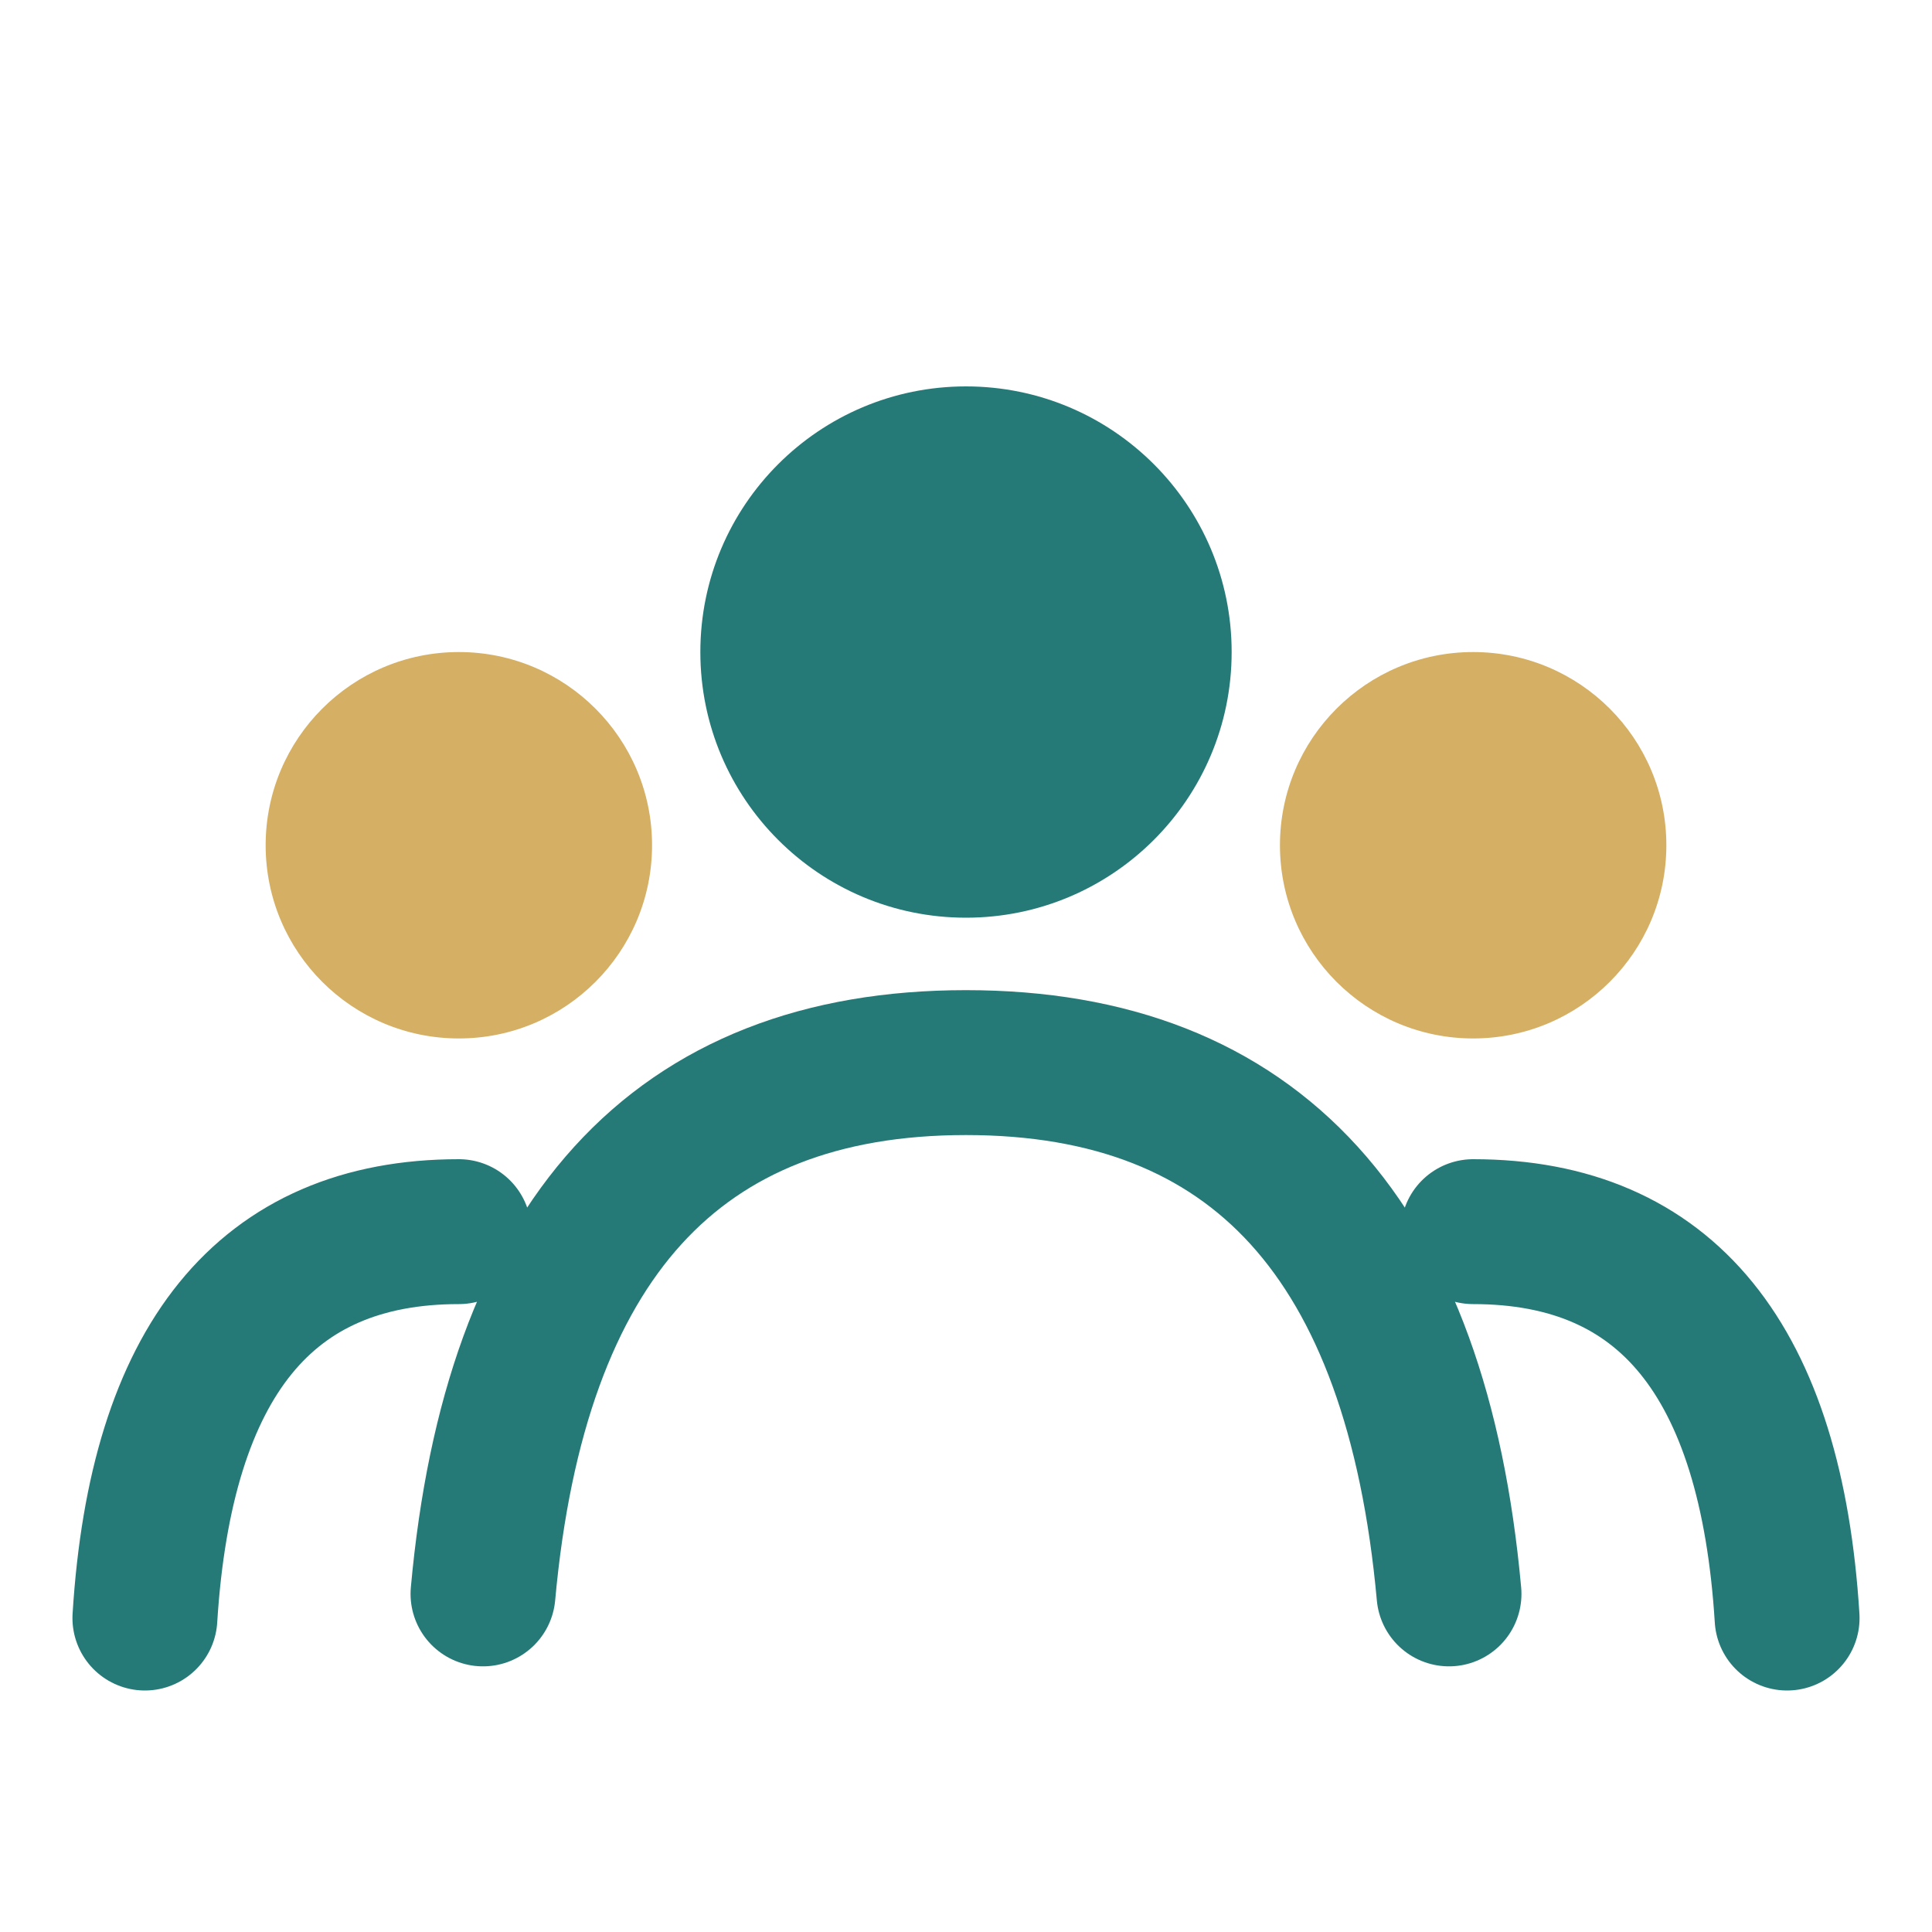
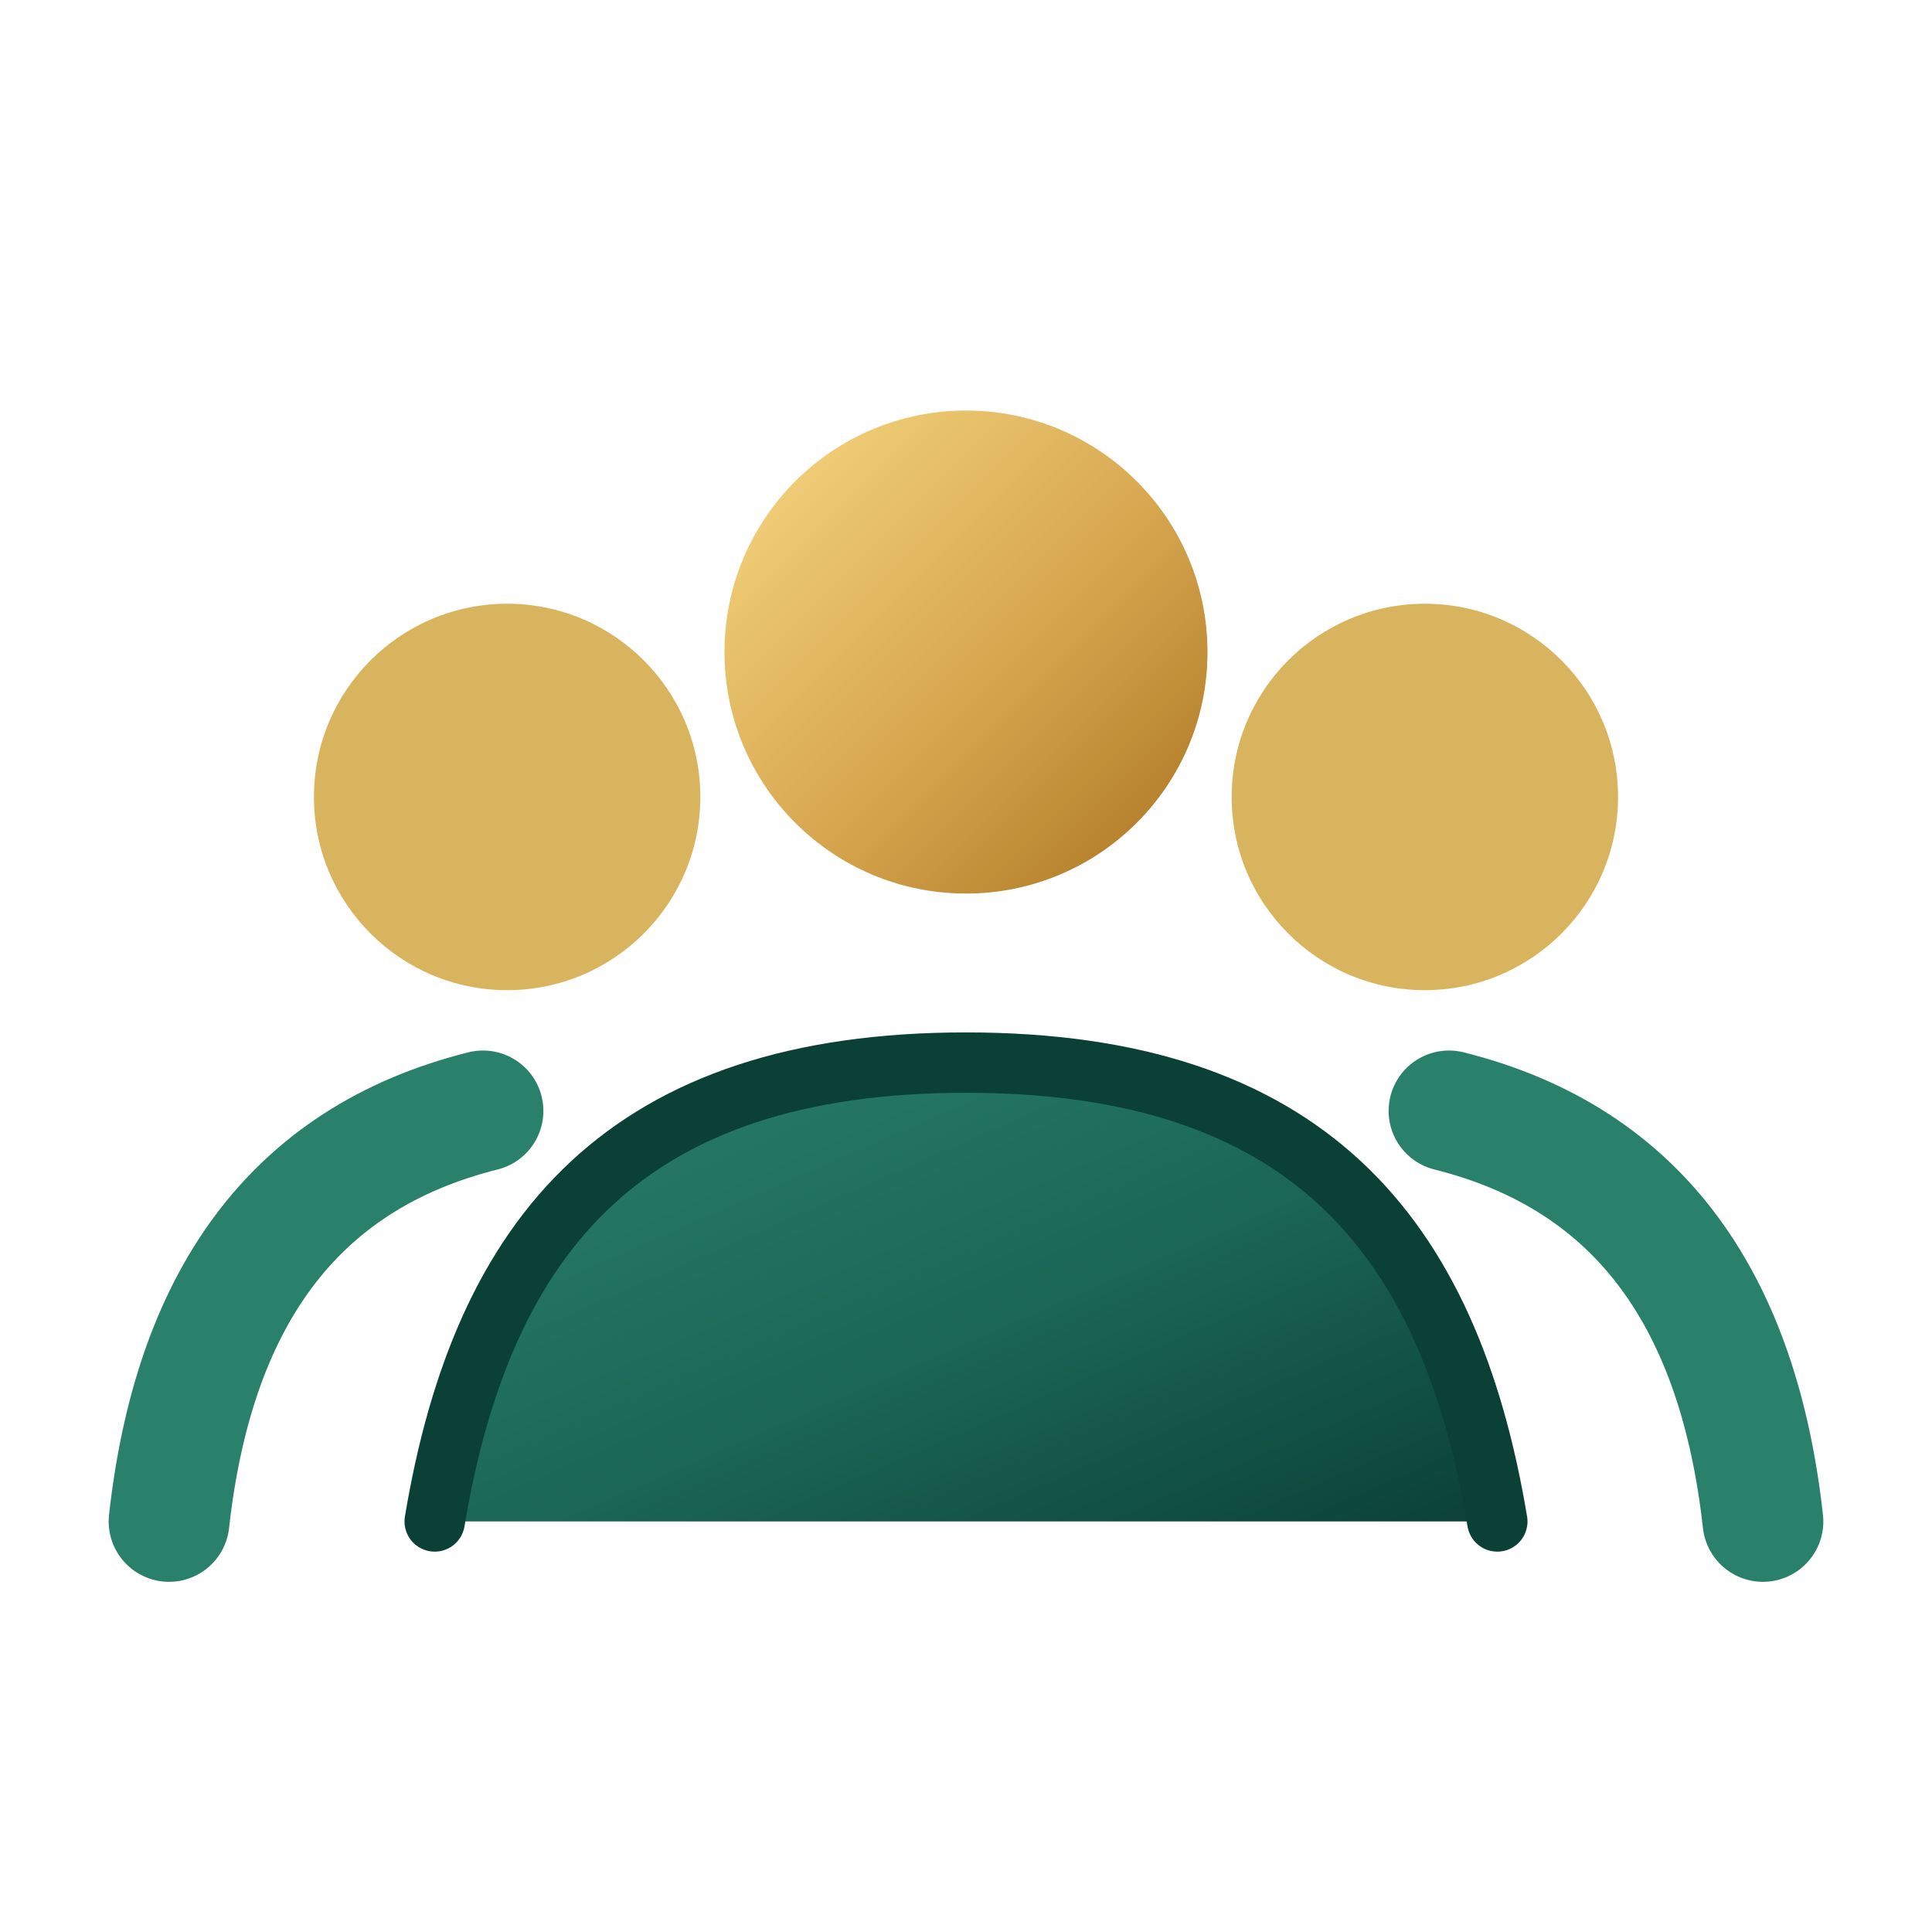
<svg xmlns="http://www.w3.org/2000/svg" viewBox="0 0 80 80" fill="none">
-   <circle cx="40" cy="27" r="11" fill="#257A78" />
-   <circle cx="19" cy="35" r="8" fill="#D4AF64" />
-   <circle cx="61" cy="35" r="8" fill="#D4AF64" />
-   <path d="M20 66q2-22 20-22t20 22M6 67q1-16 13-16M74 67q-1-16-13-16" stroke="#257A78" stroke-width="6" stroke-linecap="round" />
+   <defs>
+     <linearGradient id="g" x1="0" y1="0" x2="1" y2="1">
+       <stop offset="0" stop-color="#F7D982" />
+       <stop offset=".55" stop-color="#D6A64F" />
+       <stop offset="1" stop-color="#A9721F" />
+     </linearGradient>
+     <linearGradient id="e" x1="0" y1="0" x2="1" y2="1">
+       <stop offset="0" stop-color="#2A816B" />
+       <stop offset=".55" stop-color="#1B6656" />
+       <stop offset="1" stop-color="#0B4037" />
+     </linearGradient>
+     <linearGradient id="b" x1="0" y1="0" x2="1" y2="1">
+       <stop offset="0" stop-color="#9BE8F7" />
+       <stop offset=".55" stop-color="#5BC7E6" />
+       <stop offset="1" stop-color="#2A9BC7" />
+     </linearGradient>
+     <linearGradient id="c" x1="0" y1="0" x2="1" y2="1">
+       <stop offset="0" stop-color="#FFFDF5" />
+       <stop offset="1" stop-color="#F1E4C7" />
+     </linearGradient>
+   </defs>
+   <g stroke-linecap="round" stroke-linejoin="round">
+     <circle cx="40" cy="27" r="10" fill="url(#g)" />
+     <circle cx="21" cy="33" r="8" fill="#D9B45E" />
+     <circle cx="59" cy="33" r="8" fill="#D9B45E" />
+     <path d="M18 63c2-12 8-19 22-19s20 7 22 19" fill="url(#e)" stroke="#0B4037" stroke-width="2.5" />
+     <path d="M7 63c1-9 5-15 13-17M73 63c-1-9-5-15-13-17" stroke="#2A816B" stroke-width="5" />
+   </g>
</svg>
